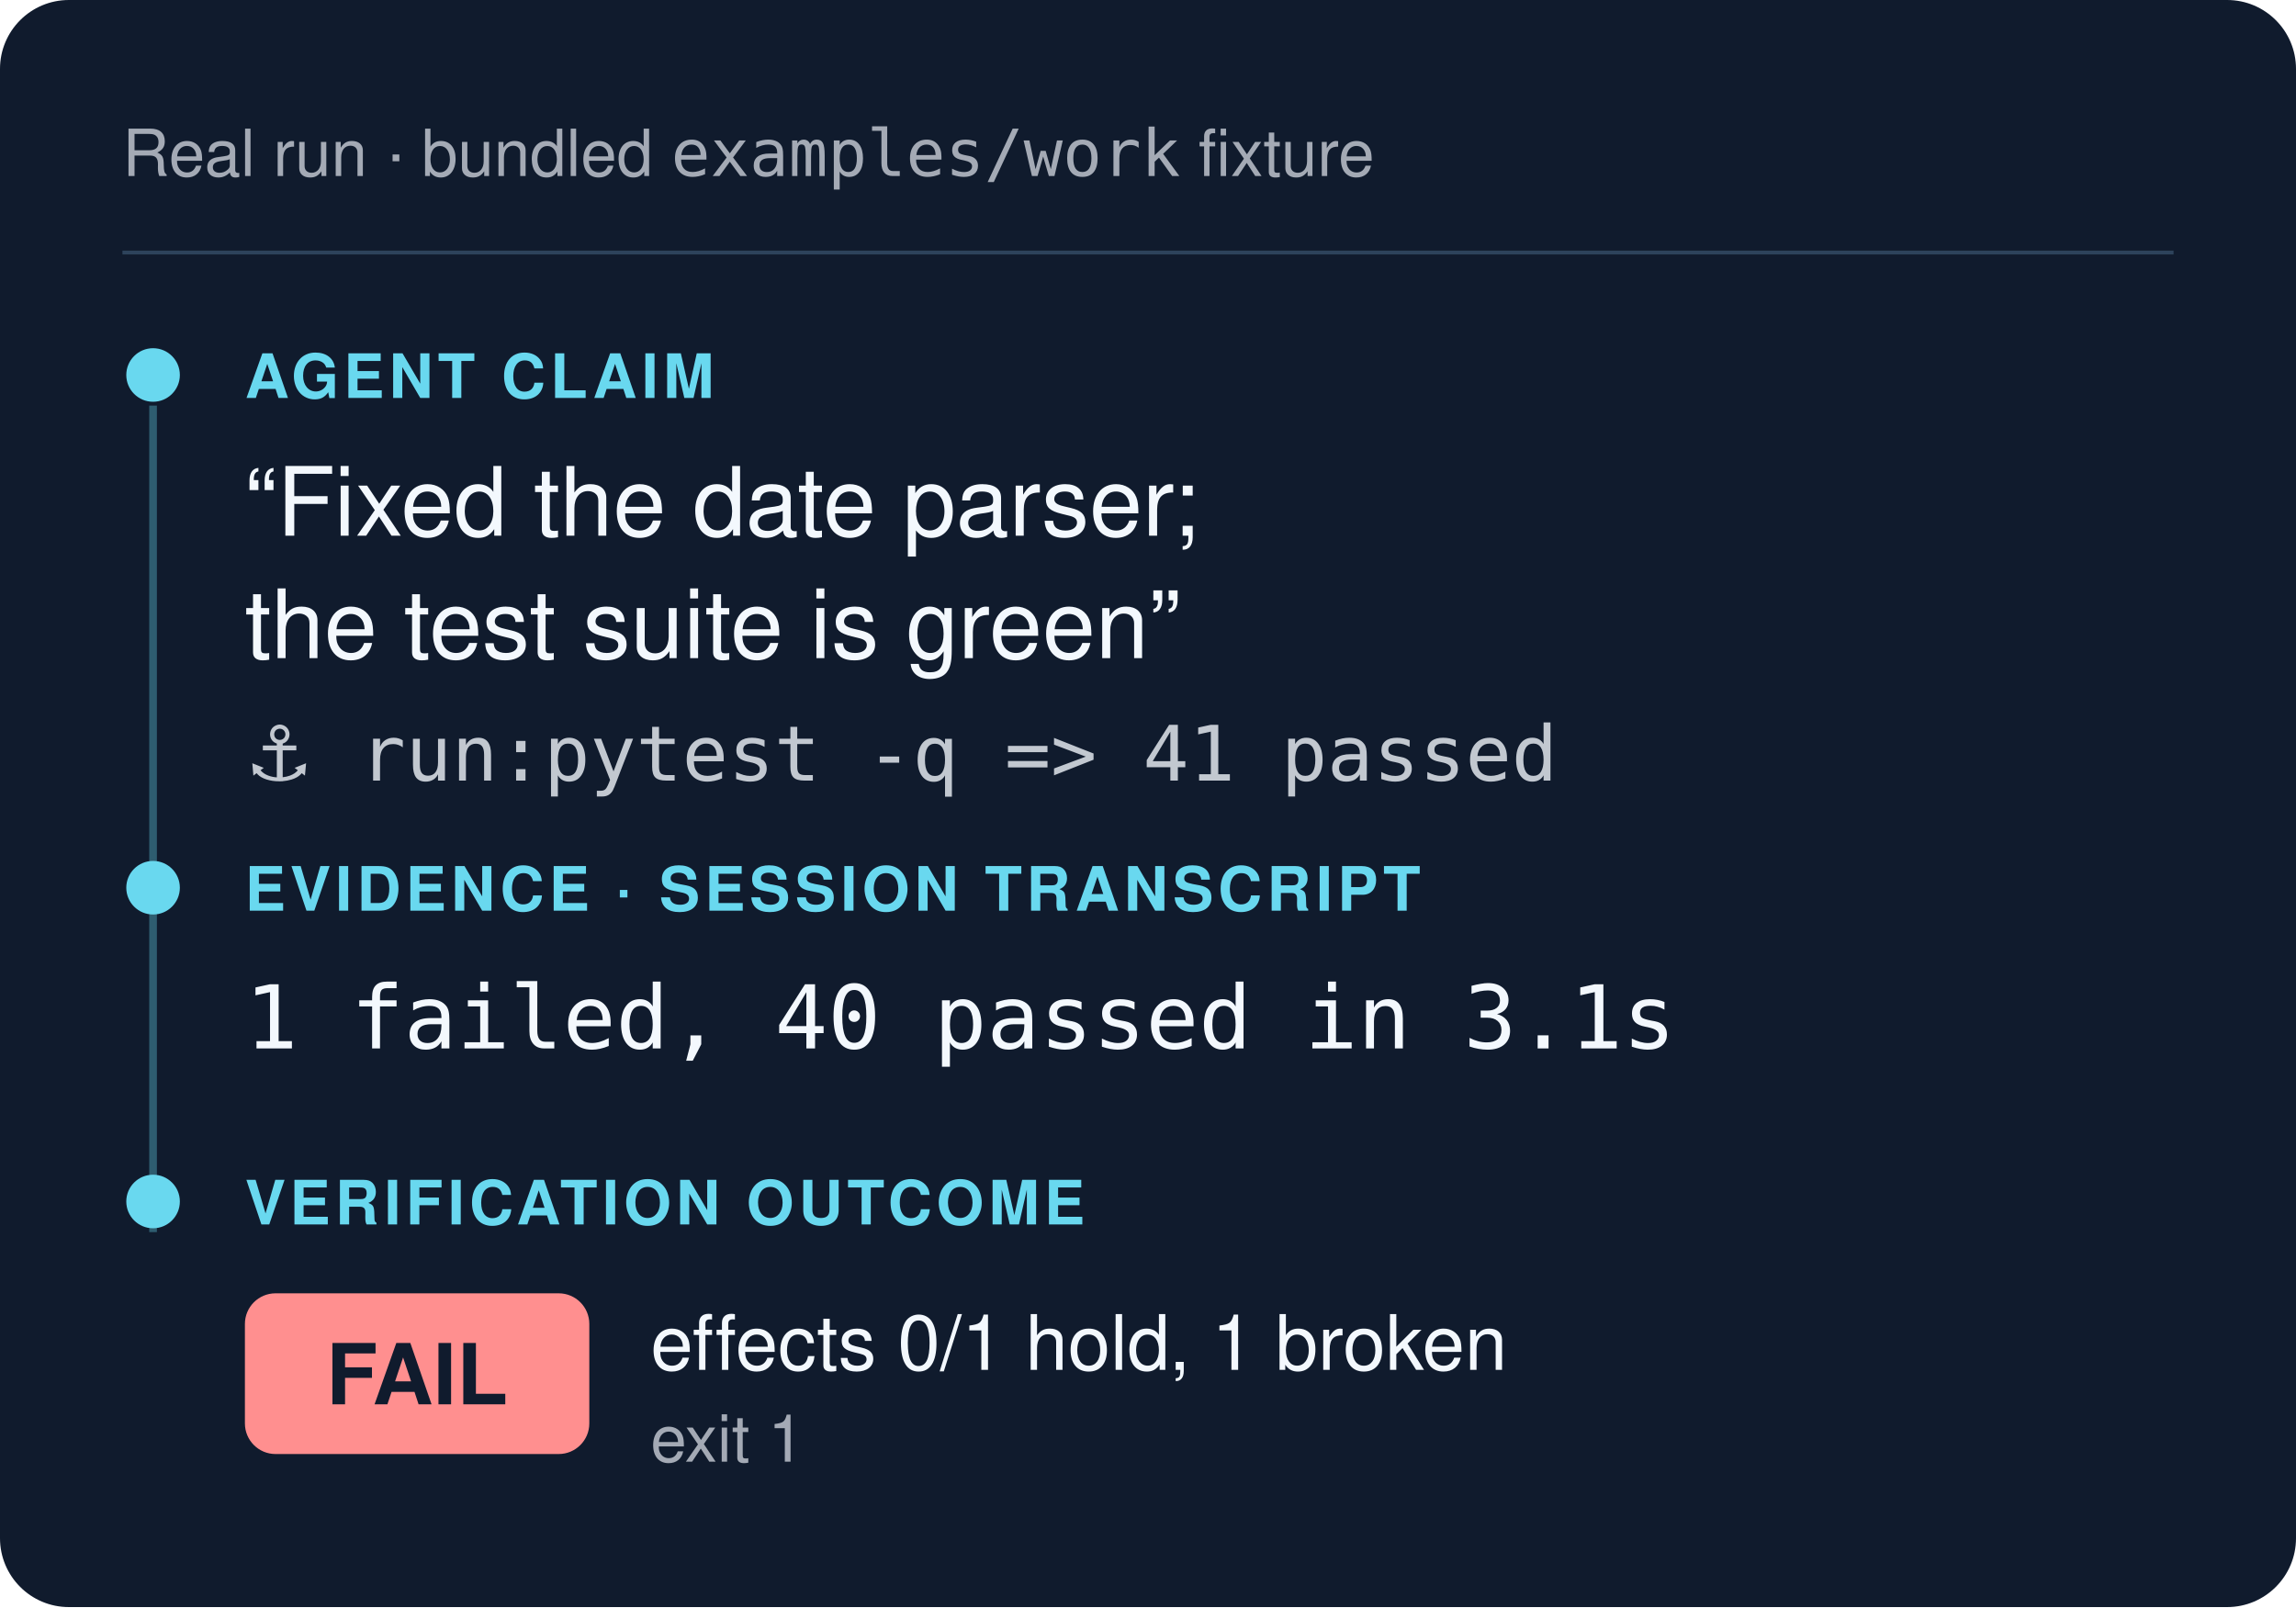
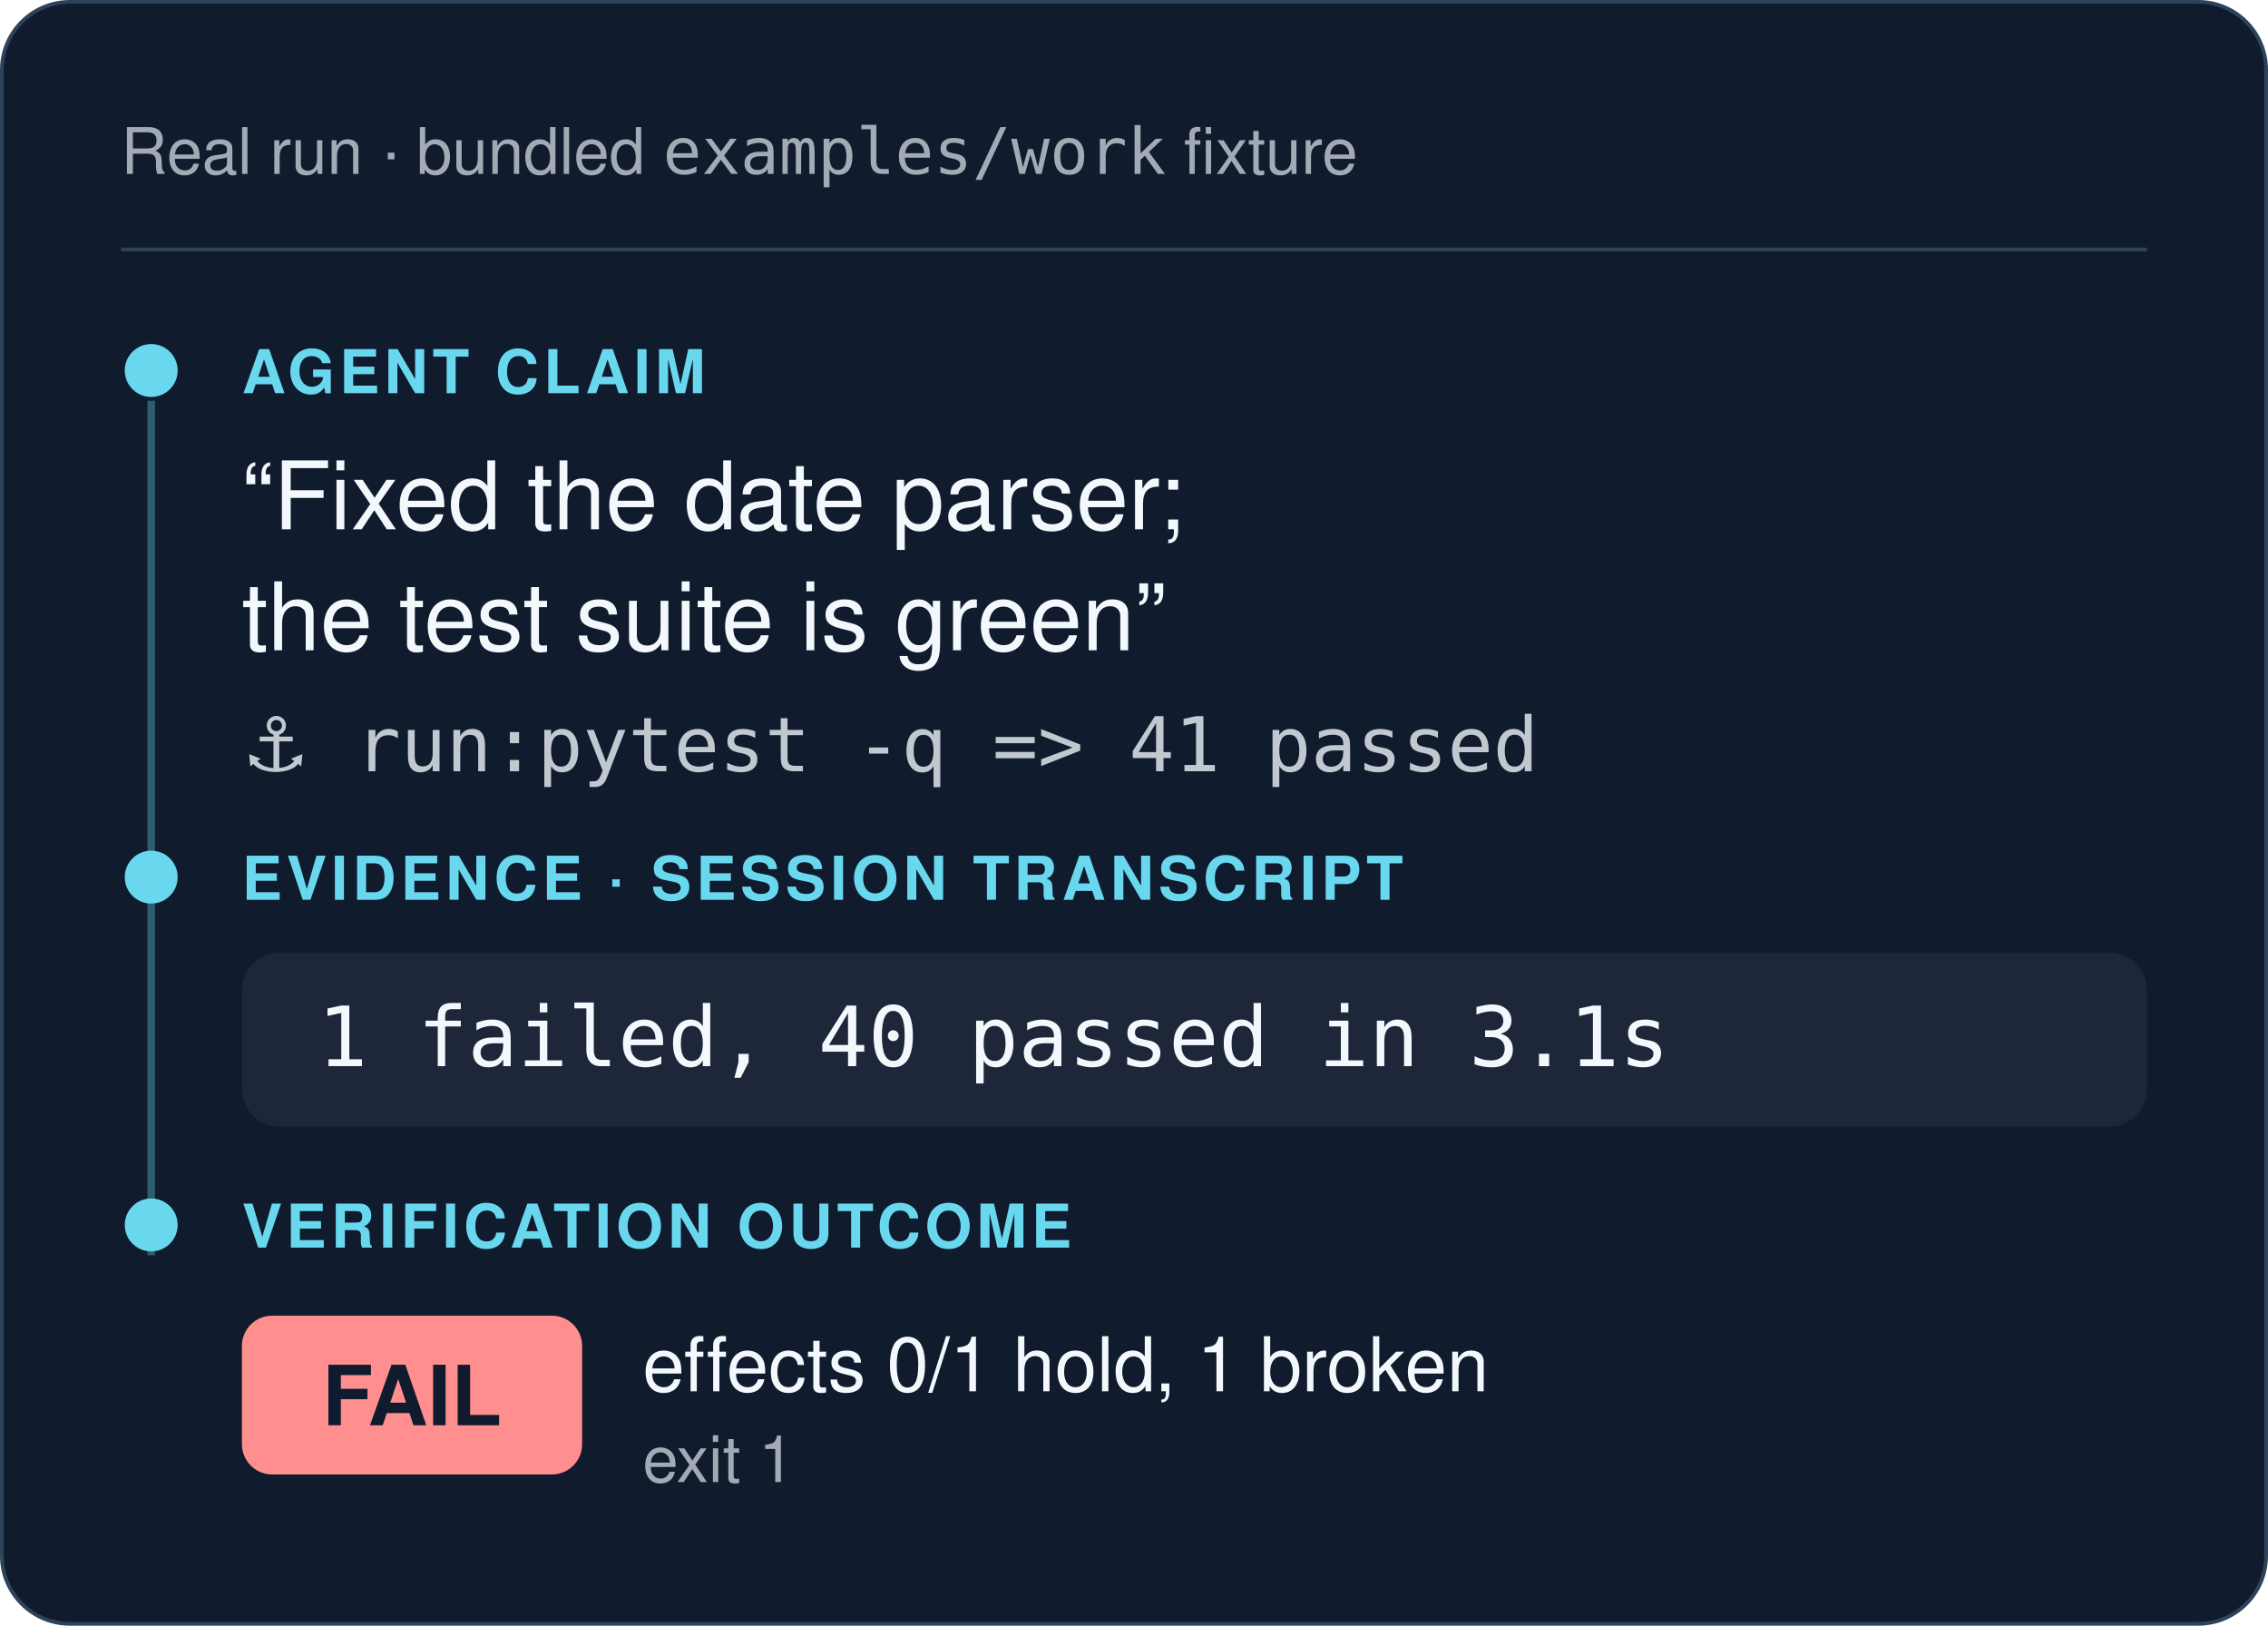
- <svg xmlns="http://www.w3.org/2000/svg" width="600" height="420" viewBox="0 0 600 420" role="img" aria-labelledby="t d">
-   <rect width="600" height="420" rx="18" fill="#101B2D" />
+ <svg xmlns="http://www.w3.org/2000/svg" width="600" height="430" viewBox="0 0 600 430" role="img" aria-labelledby="t d">
+   <rect x=".5" y=".5" width="599" height="429" rx="18" fill="#101B2D" stroke="#2D435B" />
  <text x="32" y="46" fill="#F3F8FD" fill-opacity=".65" font-family="-apple-system,'Segoe UI',Helvetica,Arial,sans-serif" font-size="17">Real run · bundled <tspan font-family="ui-monospace,SFMono-Regular,Consolas,Menlo,monospace">examples/work</tspan> fixture</text>
  <path d="M32 66H568" stroke="#2D435B" />
-   <path d="M40 106V322" stroke="#69D8EF" stroke-opacity=".35" stroke-width="2" />
+   <path d="M40 106V332" stroke="#69D8EF" stroke-opacity=".35" stroke-width="2" />
  <circle cx="40" cy="98" r="7" fill="#69D8EF" />
  <circle cx="40" cy="232" r="7" fill="#69D8EF" />
-   <circle cx="40" cy="314" r="7" fill="#69D8EF" />
+   <circle cx="40" cy="324" r="7" fill="#69D8EF" />
  <g font-family="-apple-system,'Segoe UI',Helvetica,Arial,sans-serif">
    <text x="64" y="104" fill="#69D8EF" font-size="16" font-weight="700" letter-spacing="1.2">AGENT CLAIM</text>
    <text x="64" y="140" fill="#F3F8FD" font-size="25">“Fixed the date parser;</text>
    <text x="64" y="172" fill="#F3F8FD" font-size="25">the test suite is green”</text>
    <text x="64" y="204" fill="#F3F8FD" fill-opacity=".78" font-family="ui-monospace,SFMono-Regular,Consolas,Menlo,monospace" font-size="20">⚓ run:pytest -q =&gt; 41 passed</text>
    <text x="64" y="238" fill="#69D8EF" font-size="16" font-weight="700" letter-spacing="1.2">EVIDENCE · SESSION TRANSCRIPT</text>
-     <text x="64" y="274" fill="#F3F8FD" font-family="ui-monospace,SFMono-Regular,Consolas,Menlo,monospace" font-size="23">1 failed, 40 passed in 3.1s</text>
-     <text x="64" y="320" fill="#69D8EF" font-size="16" font-weight="700" letter-spacing="1.2">VERIFICATION OUTCOME</text>
-     <rect x="64" y="338" width="90" height="42" rx="8" fill="#FF8F8F" />
-     <text x="109" y="367" fill="#101B2D" font-size="22" font-weight="700" text-anchor="middle">FAIL</text>
-     <text x="170" y="358" fill="#F3F8FD" font-size="20">effects 0/1 hold, 1 broken</text>
-     <text x="170" y="382" fill="#F3F8FD" fill-opacity=".65" font-size="17">exit 1</text>
+     <rect x="64" y="252" width="504" height="46" rx="10" fill="#F3F8FD" fill-opacity=".06" />
+     <text x="84" y="282" fill="#F3F8FD" font-family="ui-monospace,SFMono-Regular,Consolas,Menlo,monospace" font-size="22">1 failed, 40 passed in 3.1s</text>
+     <text x="64" y="330" fill="#69D8EF" font-size="16" font-weight="700" letter-spacing="1.2">VERIFICATION OUTCOME</text>
+     <rect x="64" y="348" width="90" height="42" rx="8" fill="#FF8F8F" />
+     <text x="109" y="377" fill="#101B2D" font-size="22" font-weight="700" text-anchor="middle">FAIL</text>
+     <text x="170" y="368" fill="#F3F8FD" font-size="20">effects 0/1 hold, 1 broken</text>
+     <text x="170" y="392" fill="#F3F8FD" fill-opacity=".65" font-size="17">exit 1</text>
  </g>
</svg>
